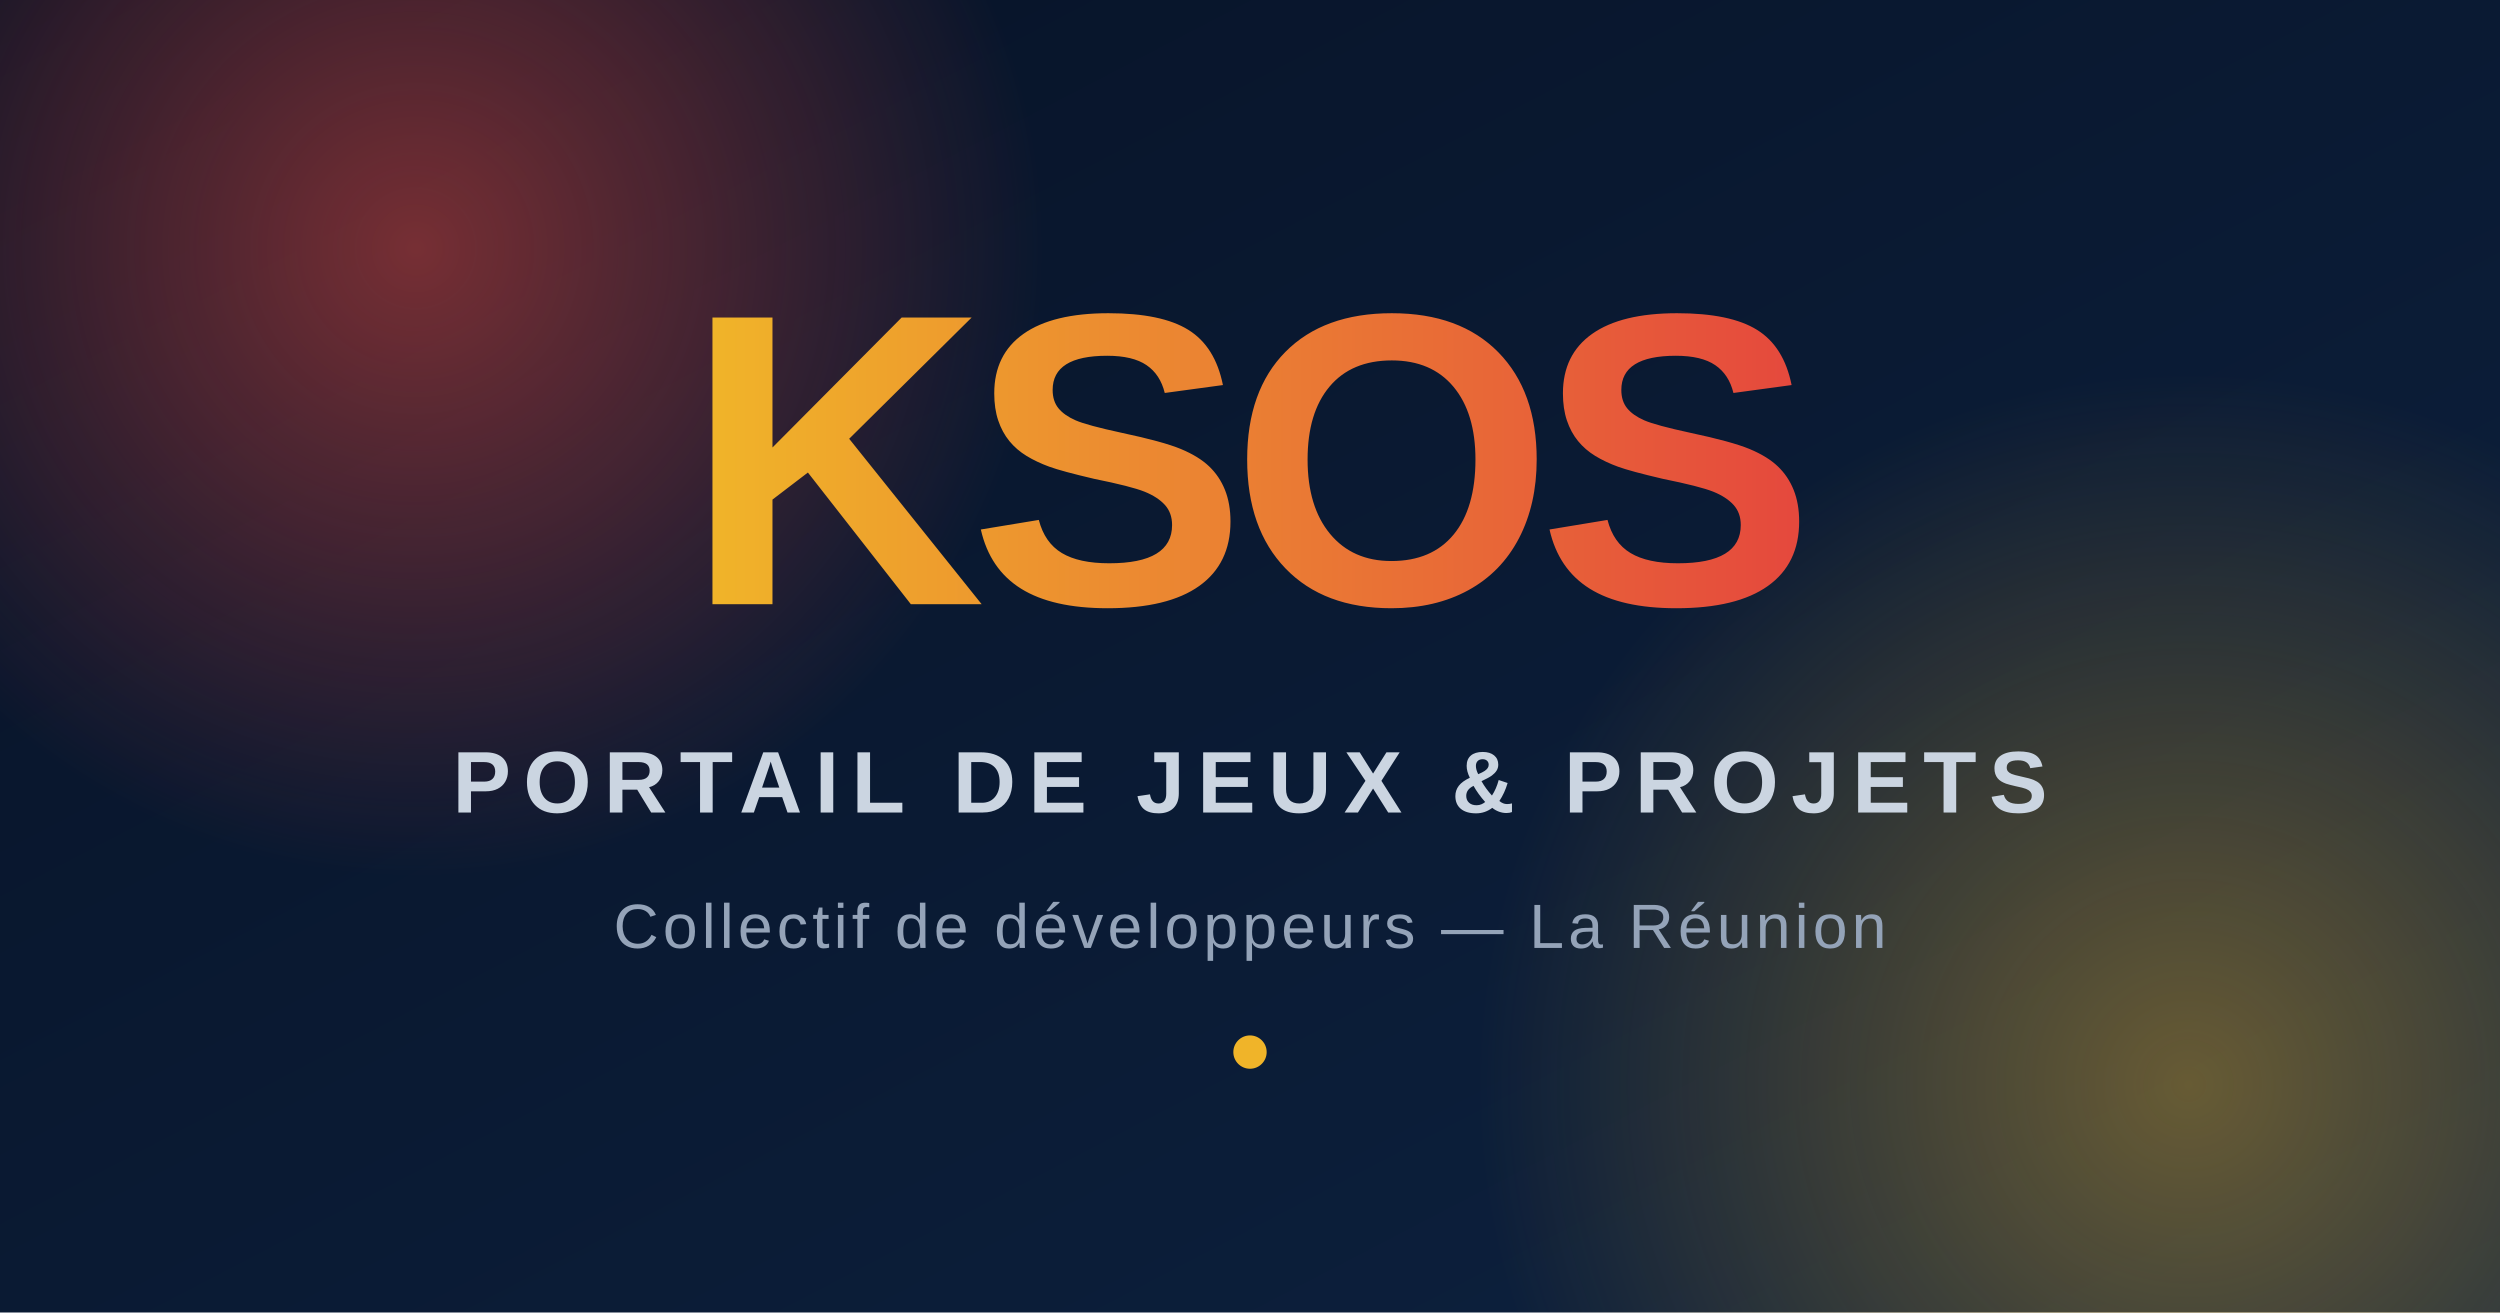
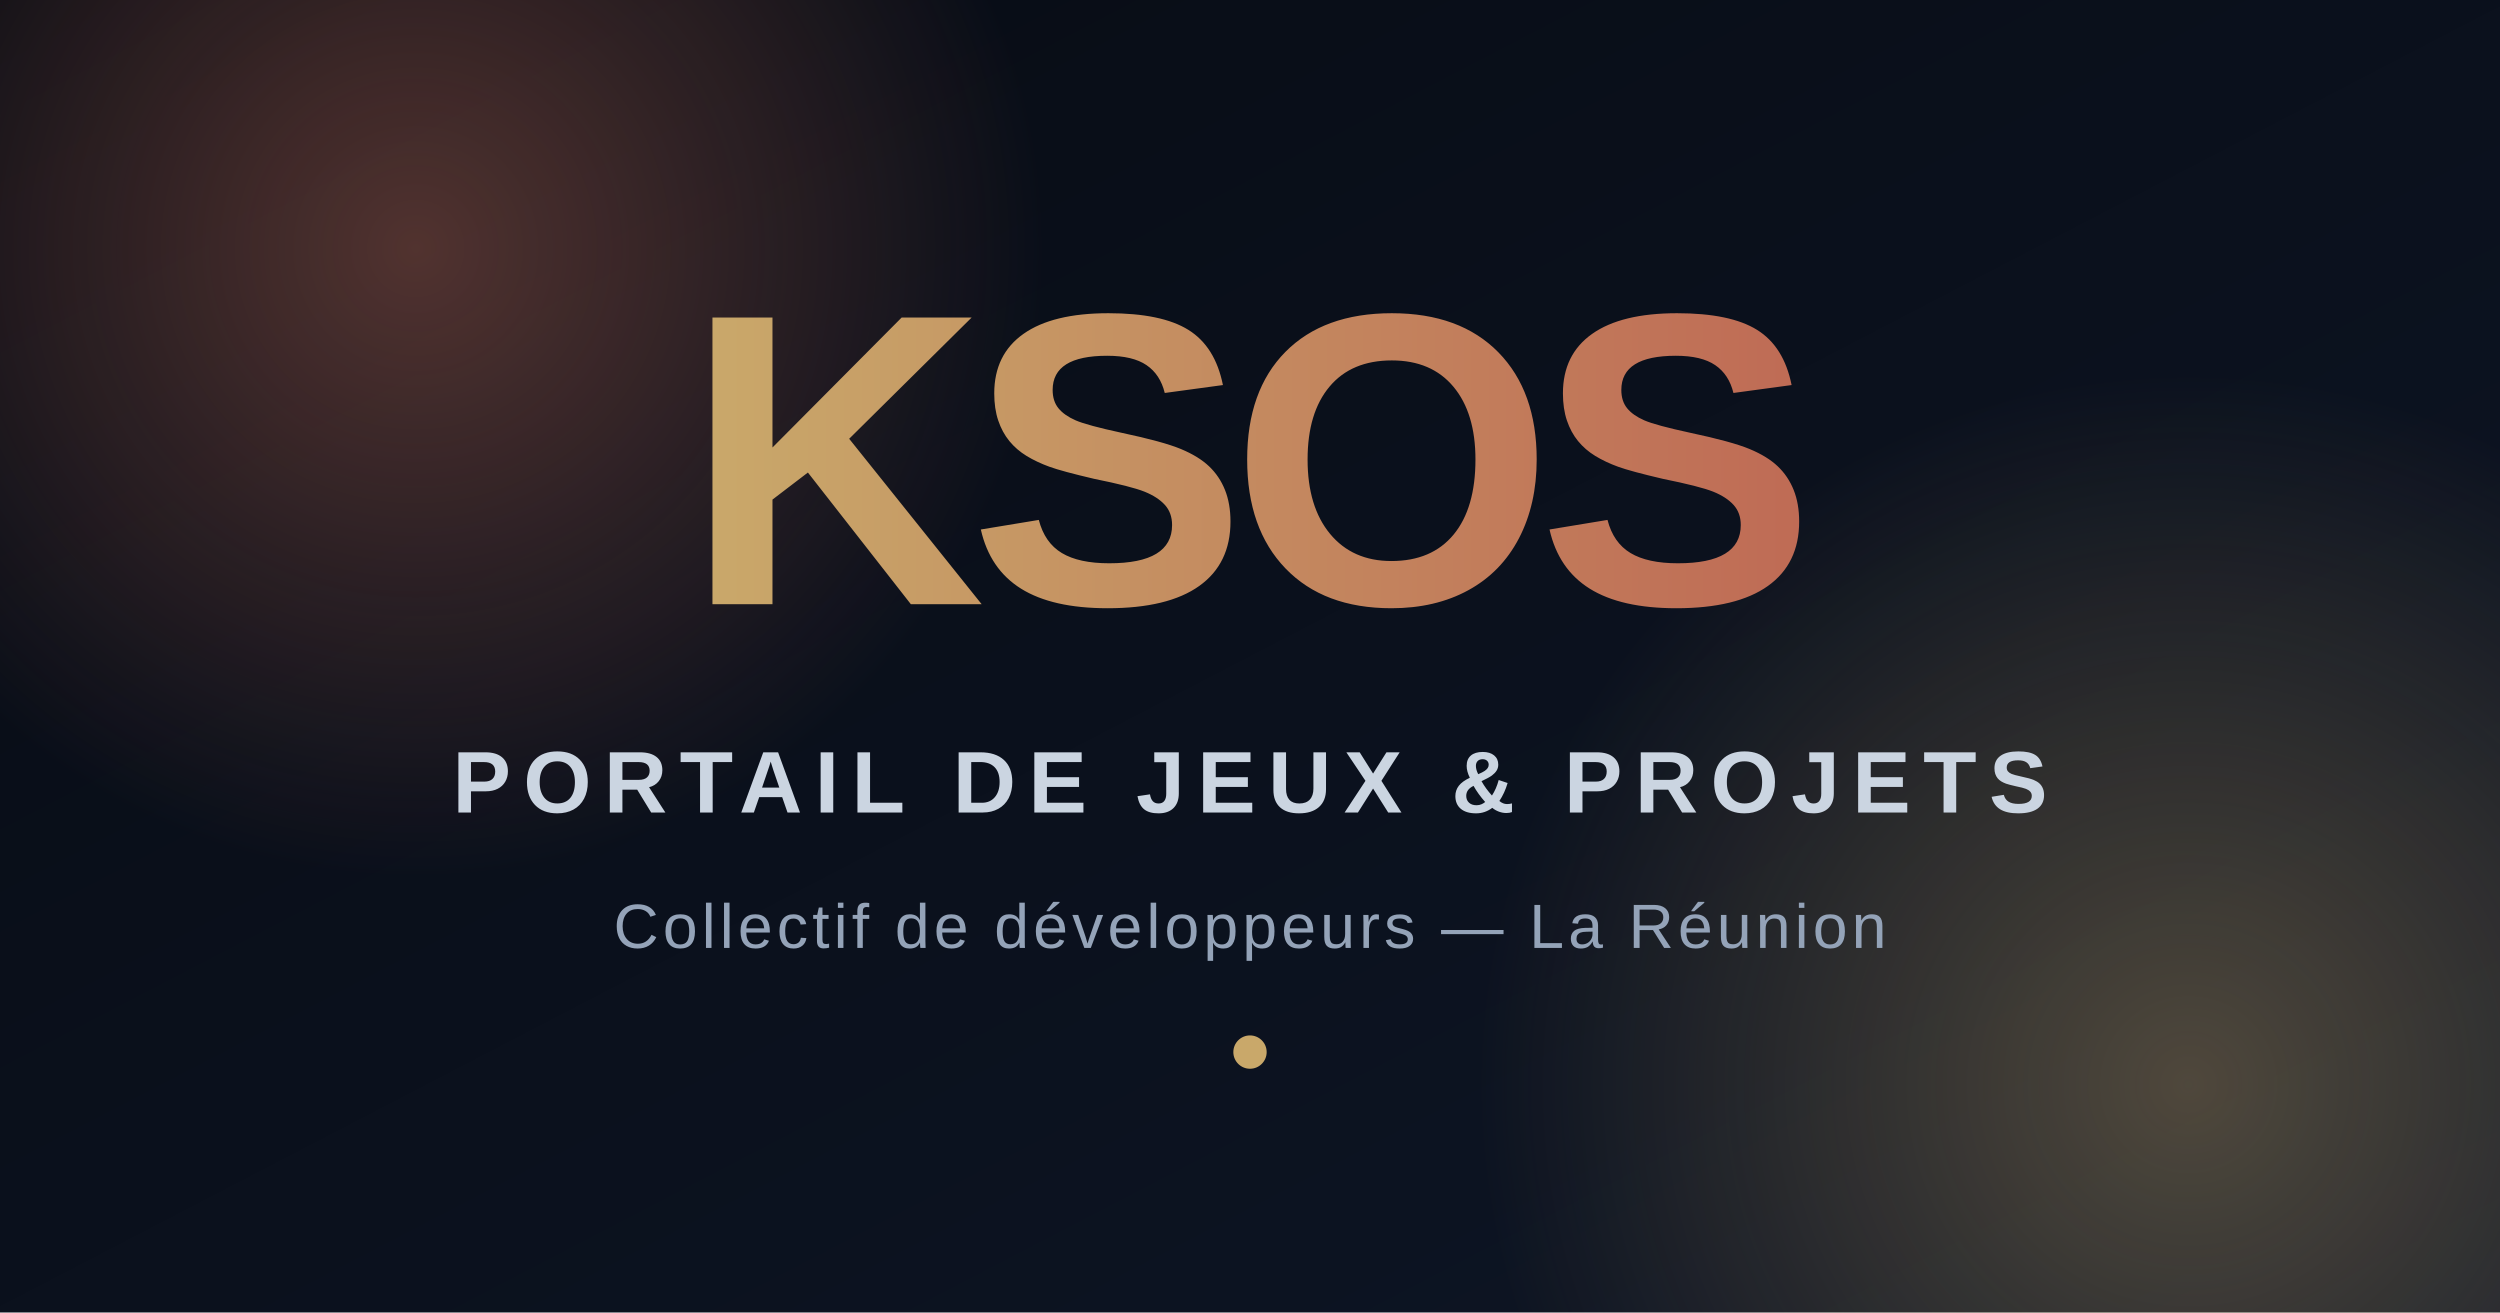
<svg xmlns="http://www.w3.org/2000/svg" width="1200" height="630" viewBox="0 0 1200 630">
  <defs>
    <linearGradient id="bg" x1="0" y1="0" x2="1" y2="1">
-       <stop offset="0%" stop-color="#071226" />
-       <stop offset="100%" stop-color="#0d2240" />
+       <stop offset="0%" stop-color="#070b13" />
+       <stop offset="100%" stop-color="#0e1626" />
    </linearGradient>
    <linearGradient id="text" x1="0" y1="0" x2="1" y2="0">
-       <stop offset="0%" stop-color="#f0b429" />
-       <stop offset="100%" stop-color="#e5483d" />
+       <stop offset="0%" stop-color="#c9a86a" />
+       <stop offset="100%" stop-color="#bf6b55" />
    </linearGradient>
    <radialGradient id="orb1" cx="0.5" cy="0.5" r="0.5">
-       <stop offset="0%" stop-color="#e5483d" stop-opacity="0.5" />
-       <stop offset="100%" stop-color="#e5483d" stop-opacity="0" />
+       <stop offset="0%" stop-color="#bf6b55" stop-opacity="0.4" />
+       <stop offset="100%" stop-color="#bf6b55" stop-opacity="0" />
    </radialGradient>
    <radialGradient id="orb2" cx="0.5" cy="0.5" r="0.5">
-       <stop offset="0%" stop-color="#f0b429" stop-opacity="0.4" />
-       <stop offset="100%" stop-color="#f0b429" stop-opacity="0" />
+       <stop offset="0%" stop-color="#c9a86a" stop-opacity="0.35" />
+       <stop offset="100%" stop-color="#c9a86a" stop-opacity="0" />
    </radialGradient>
  </defs>
  <rect width="1200" height="630" fill="url(#bg)" />
  <circle cx="200" cy="120" r="300" fill="url(#orb1)" />
  <circle cx="1050" cy="520" r="340" fill="url(#orb2)" />
  <text x="600" y="290" font-family="Arial, sans-serif" font-size="200" font-weight="900" text-anchor="middle" fill="url(#text)" letter-spacing="-8">KSOS</text>
  <text x="600" y="390" font-family="Arial, sans-serif" font-size="42" font-weight="700" text-anchor="middle" fill="#cbd5e1" letter-spacing="6">PORTAIL DE JEUX &amp; PROJETS</text>
  <text x="600" y="455" font-family="Arial, sans-serif" font-size="30" font-weight="500" text-anchor="middle" fill="#94a3b8" letter-spacing="2">Collectif de développeurs — La Réunion</text>
-   <circle cx="600" cy="505" r="8" fill="#f0b429" />
+   <circle cx="600" cy="505" r="8" fill="#c9a86a" />
</svg>
